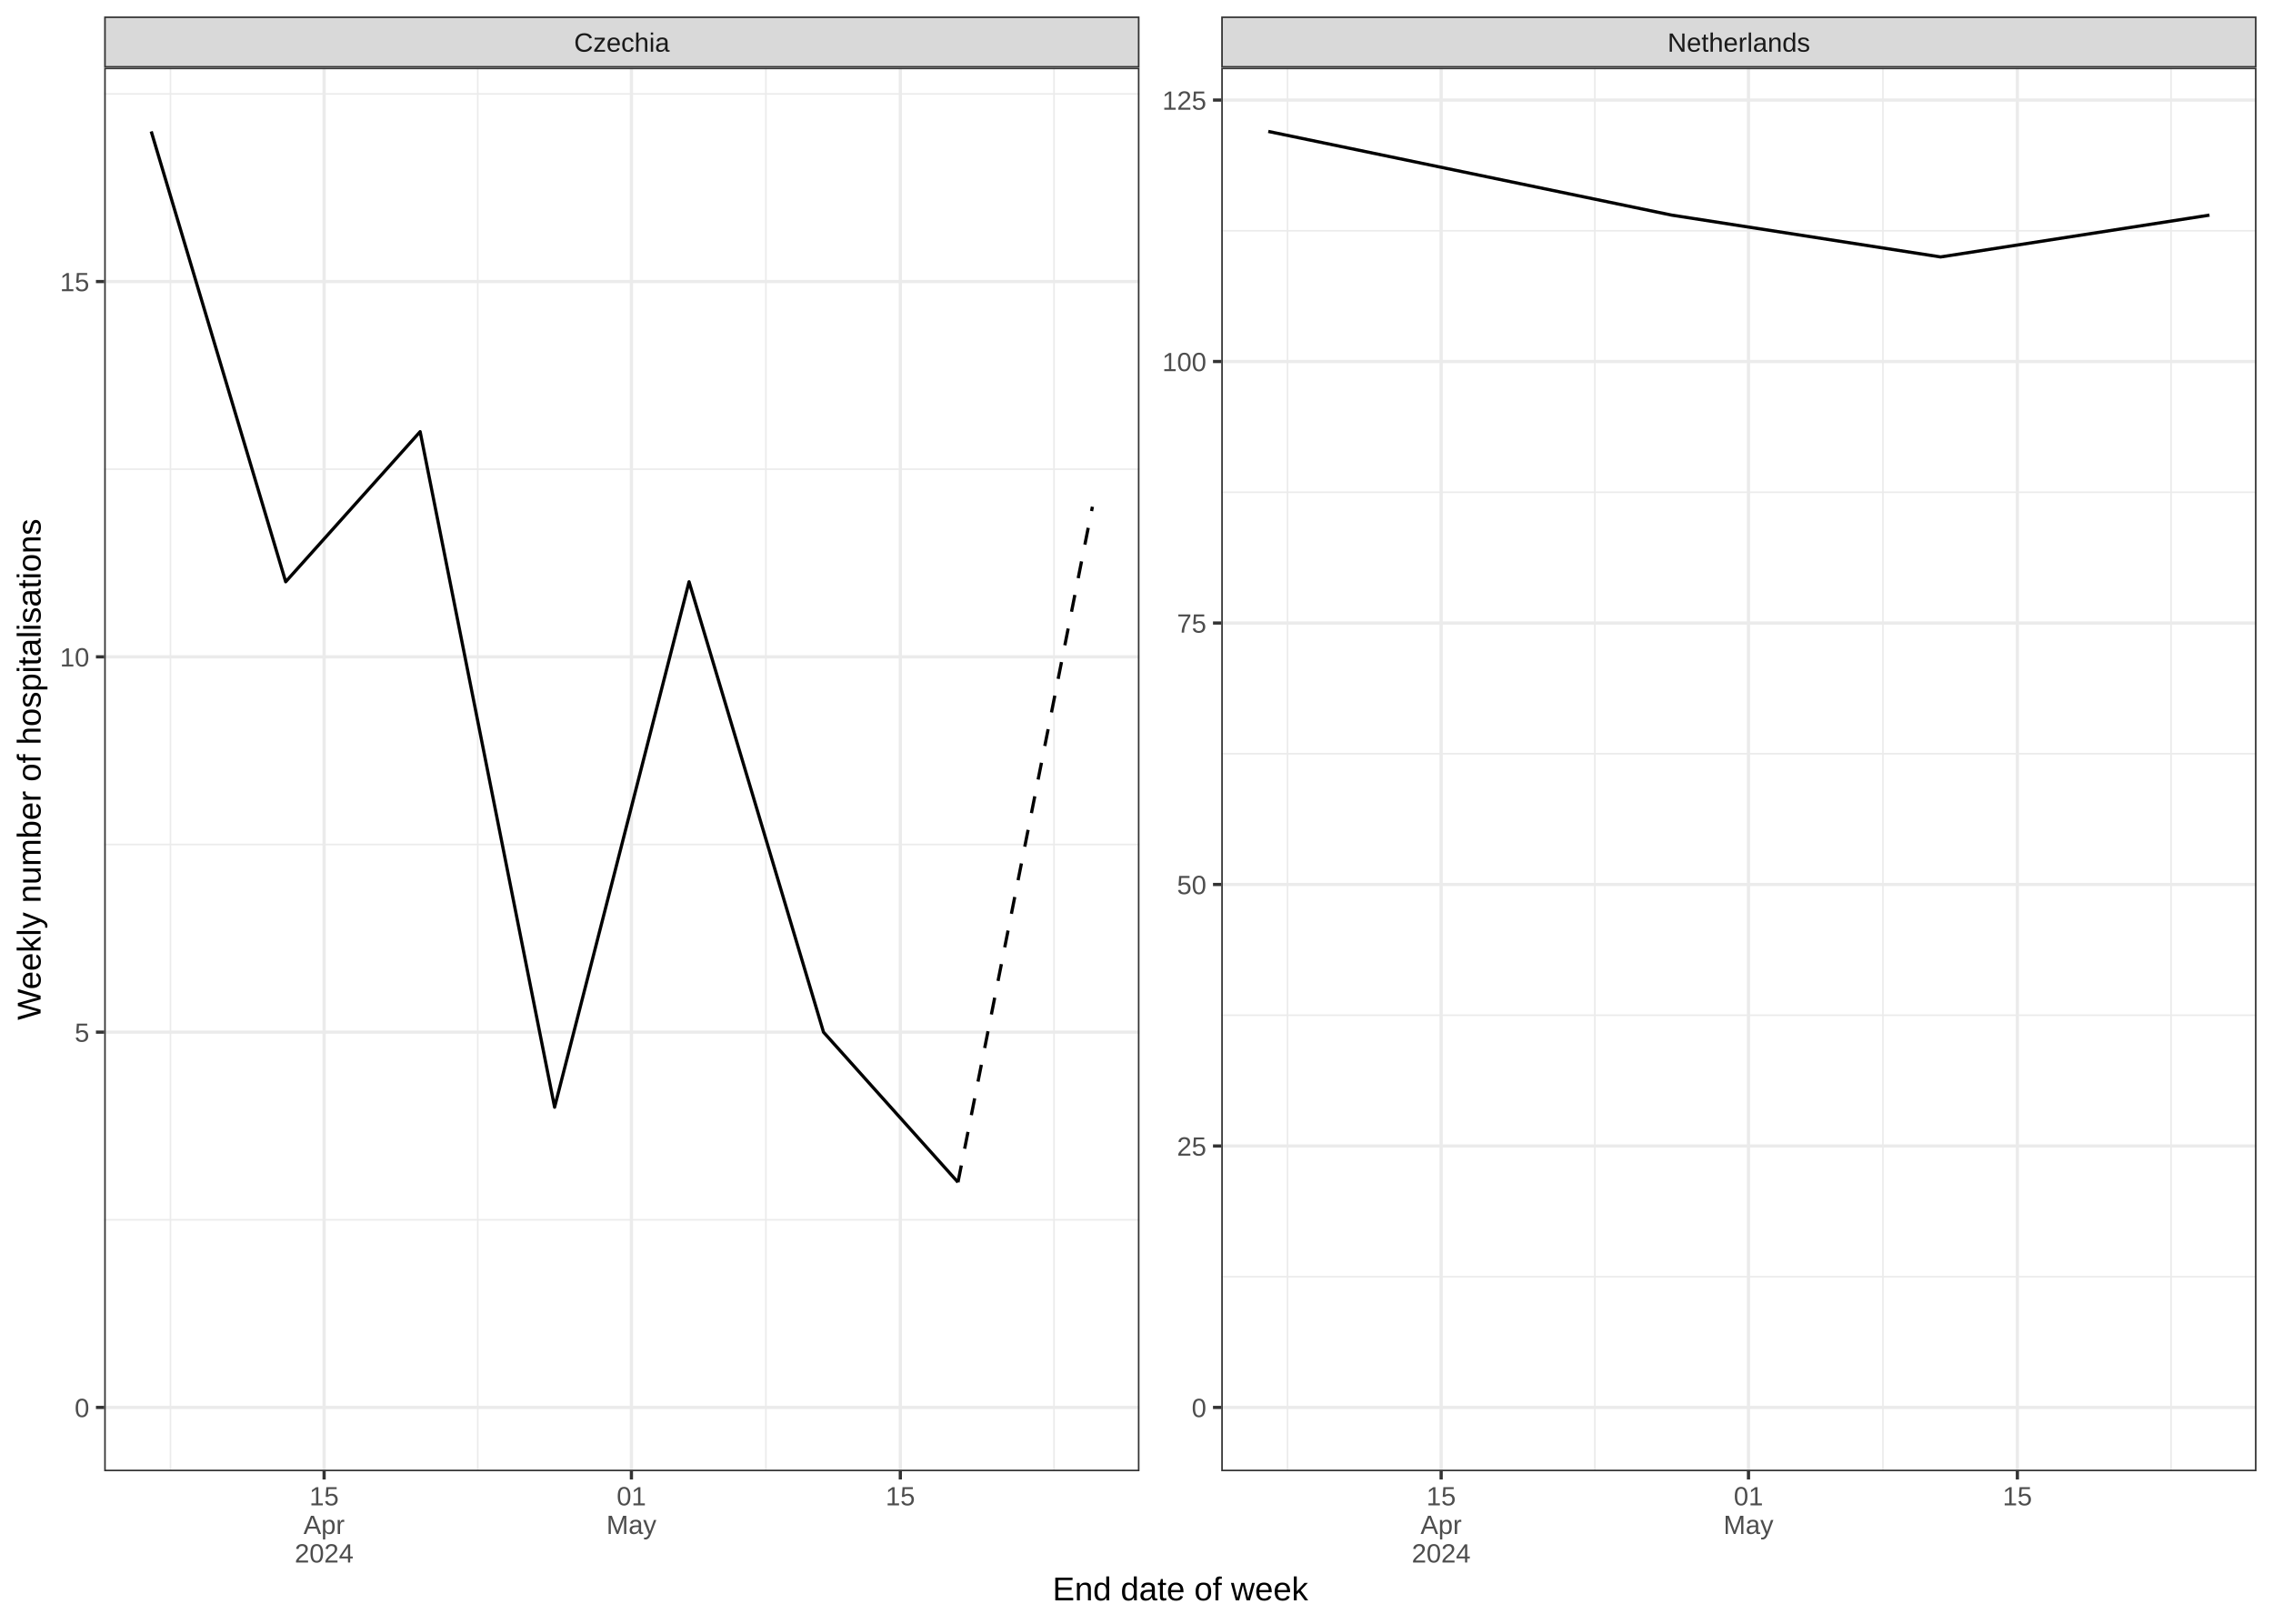
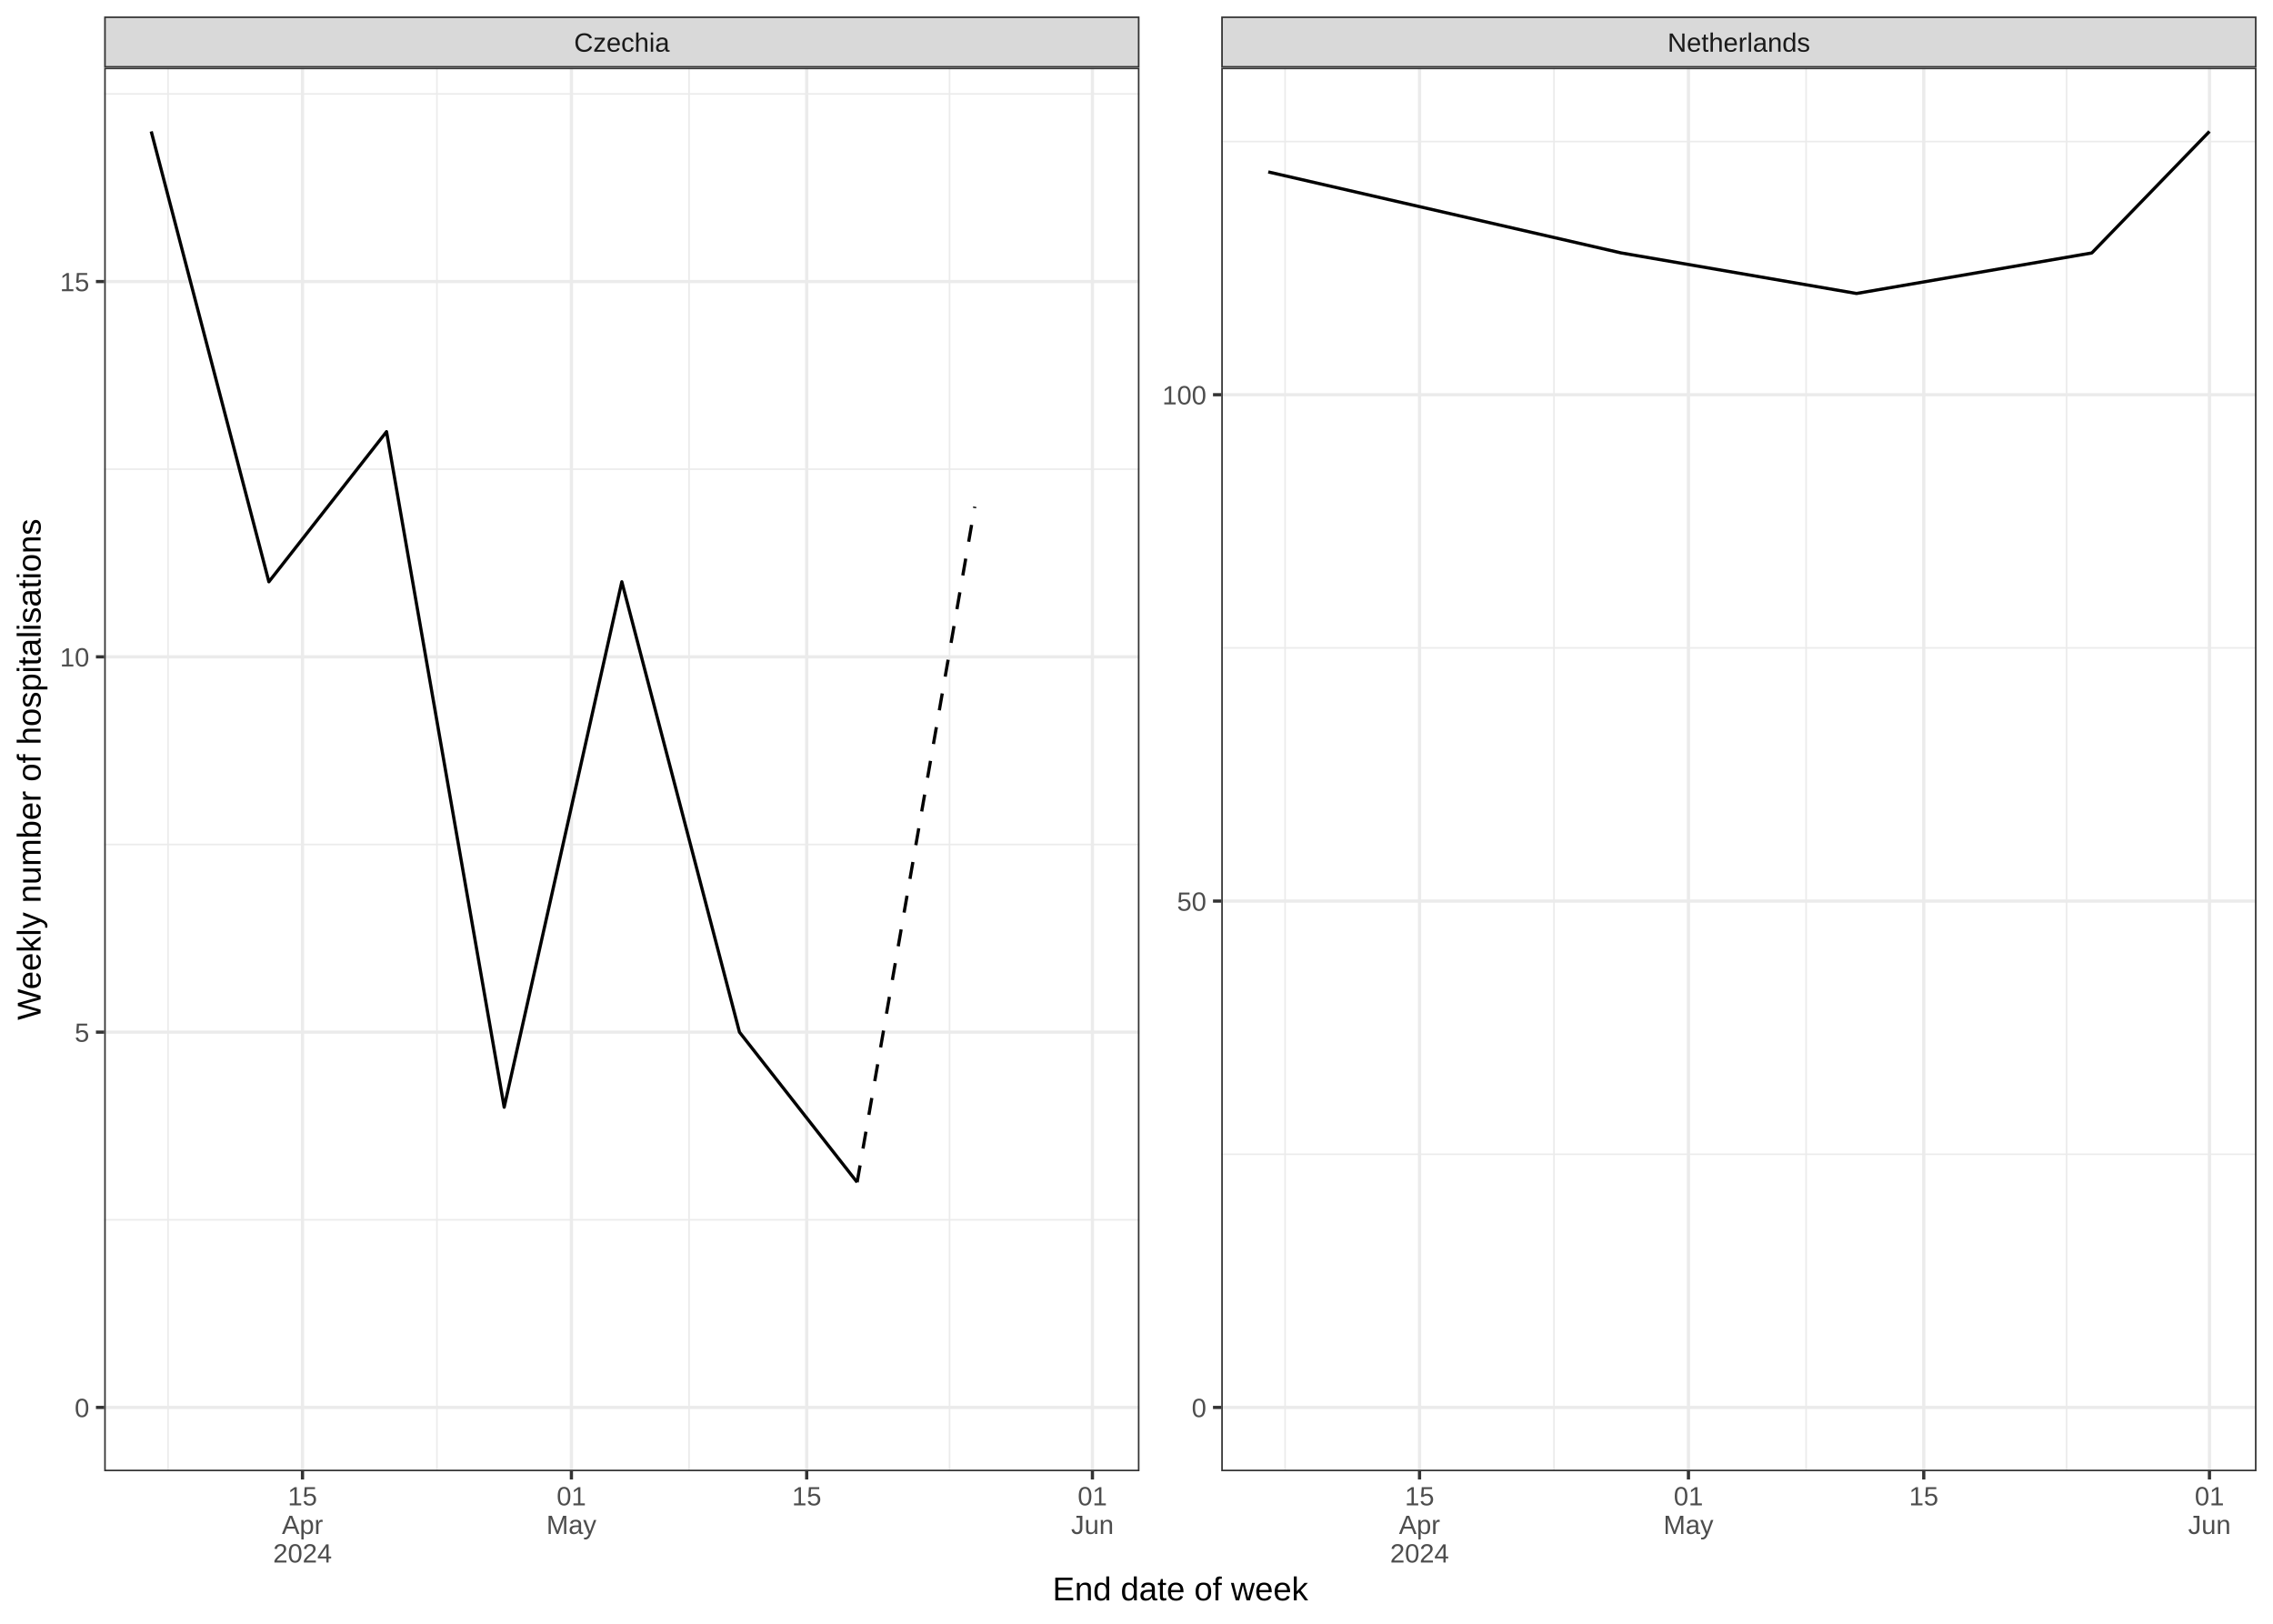
<svg xmlns="http://www.w3.org/2000/svg" class="svglite" width="756.00pt" height="540.00pt" viewBox="0 0 756.00 540.00">
  <defs>
    <style type="text/css">
    .svglite line, .svglite polyline, .svglite polygon, .svglite path, .svglite rect, .svglite circle {
      fill: none;
      stroke: #000000;
      stroke-linecap: round;
      stroke-linejoin: round;
      stroke-miterlimit: 10.00;
    }
    .svglite text {
      white-space: pre;
    }
  </style>
  </defs>
  <rect width="100%" height="100%" style="stroke: none; fill: #FFFFFF;" />
  <defs>
    <clipPath id="cpMC4wMHw3NTYuMDB8MC4wMHw1NDAuMDA=">
      <rect x="0.00" y="0.00" width="756.00" height="540.00" />
    </clipPath>
  </defs>
  <g clip-path="url(#cpMC4wMHw3NTYuMDB8MC4wMHw1NDAuMDA=)">
    <rect x="0.00" y="0.00" width="756.00" height="540.00" style="stroke-width: 1.07; stroke: #FFFFFF; fill: #FFFFFF;" />
  </g>
  <defs>
    <clipPath id="cpMzQuNjV8Mzc4Ljk5fDIyLjQ5fDQ4OS4yOQ==">
      <rect x="34.65" y="22.49" width="344.34" height="466.80" />
    </clipPath>
  </defs>
  <g clip-path="url(#cpMzQuNjV8Mzc4Ljk5fDIyLjQ5fDQ4OS4yOQ==)">
    <rect x="34.65" y="22.49" width="344.34" height="466.80" style="stroke-width: 1.07; stroke: none; fill: #FFFFFF;" />
    <polyline points="34.65,405.66 378.99,405.66 " style="stroke-width: 0.53; stroke: #EBEBEB; stroke-linecap: butt;" />
    <polyline points="34.65,280.85 378.99,280.85 " style="stroke-width: 0.53; stroke: #EBEBEB; stroke-linecap: butt;" />
    <polyline points="34.65,156.04 378.99,156.04 " style="stroke-width: 0.53; stroke: #EBEBEB; stroke-linecap: butt;" />
    <polyline points="34.65,31.23 378.99,31.23 " style="stroke-width: 0.53; stroke: #EBEBEB; stroke-linecap: butt;" />
-     <polyline points="56.69,489.29 56.69,22.49 " style="stroke-width: 0.53; stroke: #EBEBEB; stroke-linecap: butt;" />
-     <polyline points="158.91,489.29 158.91,22.49 " style="stroke-width: 0.53; stroke: #EBEBEB; stroke-linecap: butt;" />
-     <polyline points="254.73,489.29 254.73,22.49 " style="stroke-width: 0.53; stroke: #EBEBEB; stroke-linecap: butt;" />
-     <polyline points="350.56,489.29 350.56,22.49 " style="stroke-width: 0.53; stroke: #EBEBEB; stroke-linecap: butt;" />
+     <polyline points="55.89,489.29 55.89,22.49 " style="stroke-width: 0.53; stroke: #EBEBEB; stroke-linecap: butt;" />
+     <polyline points="145.33,489.29 145.33,22.49 " style="stroke-width: 0.53; stroke: #EBEBEB; stroke-linecap: butt;" />
+     <polyline points="229.18,489.29 229.18,22.49 " style="stroke-width: 0.53; stroke: #EBEBEB; stroke-linecap: butt;" />
+     <polyline points="315.82,489.29 315.82,22.49 " style="stroke-width: 0.53; stroke: #EBEBEB; stroke-linecap: butt;" />
    <polyline points="34.65,468.07 378.99,468.07 " style="stroke-width: 1.07; stroke: #EBEBEB; stroke-linecap: butt;" />
    <polyline points="34.65,343.26 378.99,343.26 " style="stroke-width: 1.07; stroke: #EBEBEB; stroke-linecap: butt;" />
    <polyline points="34.65,218.45 378.99,218.45 " style="stroke-width: 1.07; stroke: #EBEBEB; stroke-linecap: butt;" />
    <polyline points="34.65,93.63 378.99,93.63 " style="stroke-width: 1.07; stroke: #EBEBEB; stroke-linecap: butt;" />
-     <polyline points="107.80,489.29 107.80,22.49 " style="stroke-width: 1.07; stroke: #EBEBEB; stroke-linecap: butt;" />
-     <polyline points="210.01,489.29 210.01,22.49 " style="stroke-width: 1.07; stroke: #EBEBEB; stroke-linecap: butt;" />
-     <polyline points="299.45,489.29 299.45,22.49 " style="stroke-width: 1.07; stroke: #EBEBEB; stroke-linecap: butt;" />
-     <polyline points="50.30,43.71 95.02,193.48 139.74,143.56 184.46,368.22 229.18,193.48 273.90,343.26 318.62,393.18 " style="stroke-width: 1.07; stroke-linecap: butt;" />
-     <polyline points="318.62,393.18 363.34,168.52 " style="stroke-width: 1.07; stroke-dasharray: 5.69,5.69; stroke-linecap: butt;" />
+     <polyline points="100.61,489.29 100.61,22.49 " style="stroke-width: 1.07; stroke: #EBEBEB; stroke-linecap: butt;" />
+     <polyline points="190.05,489.29 190.05,22.49 " style="stroke-width: 1.07; stroke: #EBEBEB; stroke-linecap: butt;" />
+     <polyline points="268.31,489.29 268.31,22.49 " style="stroke-width: 1.07; stroke: #EBEBEB; stroke-linecap: butt;" />
+     <polyline points="363.34,489.29 363.34,22.49 " style="stroke-width: 1.07; stroke: #EBEBEB; stroke-linecap: butt;" />
+     <polyline points="50.30,43.71 89.43,193.48 128.56,143.56 167.69,368.22 206.82,193.48 245.95,343.26 285.08,393.18 " style="stroke-width: 1.07; stroke-linecap: butt;" />
+     <polyline points="285.08,393.18 324.21,168.52 " style="stroke-width: 1.07; stroke-dasharray: 5.69,5.69; stroke-linecap: butt;" />
    <rect x="34.65" y="22.49" width="344.34" height="466.80" style="stroke-width: 1.07; stroke: #333333;" />
  </g>
  <g clip-path="url(#cpMC4wMHw3NTYuMDB8MC4wMHw1NDAuMDA=)">
</g>
  <defs>
    <clipPath id="cpNDA2LjE4fDc1MC41MnwyMi40OXw0ODkuMjk=">
      <rect x="406.18" y="22.49" width="344.34" height="466.80" />
    </clipPath>
  </defs>
  <g clip-path="url(#cpNDA2LjE4fDc1MC41MnwyMi40OXw0ODkuMjk=)">
    <rect x="406.18" y="22.49" width="344.34" height="466.80" style="stroke-width: 1.07; stroke: none; fill: #FFFFFF;" />
-     <polyline points="406.18,424.59 750.52,424.59 " style="stroke-width: 0.53; stroke: #EBEBEB; stroke-linecap: butt;" />
-     <polyline points="406.18,337.63 750.52,337.63 " style="stroke-width: 0.53; stroke: #EBEBEB; stroke-linecap: butt;" />
-     <polyline points="406.18,250.67 750.52,250.67 " style="stroke-width: 0.53; stroke: #EBEBEB; stroke-linecap: butt;" />
-     <polyline points="406.18,163.71 750.52,163.71 " style="stroke-width: 0.53; stroke: #EBEBEB; stroke-linecap: butt;" />
-     <polyline points="406.18,76.75 750.52,76.75 " style="stroke-width: 0.53; stroke: #EBEBEB; stroke-linecap: butt;" />
-     <polyline points="428.22,489.29 428.22,22.49 " style="stroke-width: 0.53; stroke: #EBEBEB; stroke-linecap: butt;" />
-     <polyline points="530.44,489.29 530.44,22.49 " style="stroke-width: 0.53; stroke: #EBEBEB; stroke-linecap: butt;" />
-     <polyline points="626.26,489.29 626.26,22.49 " style="stroke-width: 0.53; stroke: #EBEBEB; stroke-linecap: butt;" />
-     <polyline points="722.09,489.29 722.09,22.49 " style="stroke-width: 0.53; stroke: #EBEBEB; stroke-linecap: butt;" />
+     <polyline points="406.18,383.87 750.52,383.87 " style="stroke-width: 0.53; stroke: #EBEBEB; stroke-linecap: butt;" />
+     <polyline points="406.18,215.47 750.52,215.47 " style="stroke-width: 0.53; stroke: #EBEBEB; stroke-linecap: butt;" />
+     <polyline points="406.18,47.08 750.52,47.08 " style="stroke-width: 0.53; stroke: #EBEBEB; stroke-linecap: butt;" />
+     <polyline points="427.42,489.29 427.42,22.49 " style="stroke-width: 0.53; stroke: #EBEBEB; stroke-linecap: butt;" />
+     <polyline points="516.86,489.29 516.86,22.49 " style="stroke-width: 0.53; stroke: #EBEBEB; stroke-linecap: butt;" />
+     <polyline points="600.71,489.29 600.71,22.49 " style="stroke-width: 0.53; stroke: #EBEBEB; stroke-linecap: butt;" />
+     <polyline points="687.35,489.29 687.35,22.49 " style="stroke-width: 0.53; stroke: #EBEBEB; stroke-linecap: butt;" />
    <polyline points="406.18,468.07 750.52,468.07 " style="stroke-width: 1.07; stroke: #EBEBEB; stroke-linecap: butt;" />
-     <polyline points="406.18,381.11 750.52,381.11 " style="stroke-width: 1.07; stroke: #EBEBEB; stroke-linecap: butt;" />
-     <polyline points="406.18,294.15 750.52,294.15 " style="stroke-width: 1.07; stroke: #EBEBEB; stroke-linecap: butt;" />
-     <polyline points="406.18,207.19 750.52,207.19 " style="stroke-width: 1.07; stroke: #EBEBEB; stroke-linecap: butt;" />
-     <polyline points="406.18,120.23 750.52,120.23 " style="stroke-width: 1.07; stroke: #EBEBEB; stroke-linecap: butt;" />
-     <polyline points="406.18,33.27 750.52,33.27 " style="stroke-width: 1.07; stroke: #EBEBEB; stroke-linecap: butt;" />
-     <polyline points="479.33,489.29 479.33,22.49 " style="stroke-width: 1.07; stroke: #EBEBEB; stroke-linecap: butt;" />
-     <polyline points="581.55,489.29 581.55,22.49 " style="stroke-width: 1.07; stroke: #EBEBEB; stroke-linecap: butt;" />
-     <polyline points="670.98,489.29 670.98,22.49 " style="stroke-width: 1.07; stroke: #EBEBEB; stroke-linecap: butt;" />
-     <polyline points="421.83,43.71 555.99,71.54 645.43,85.45 734.87,71.54 " style="stroke-width: 1.07; stroke-linecap: butt;" />
+     <polyline points="406.18,299.67 750.52,299.67 " style="stroke-width: 1.07; stroke: #EBEBEB; stroke-linecap: butt;" />
+     <polyline points="406.18,131.28 750.52,131.28 " style="stroke-width: 1.07; stroke: #EBEBEB; stroke-linecap: butt;" />
+     <polyline points="472.14,489.29 472.14,22.49 " style="stroke-width: 1.07; stroke: #EBEBEB; stroke-linecap: butt;" />
+     <polyline points="561.58,489.29 561.58,22.49 " style="stroke-width: 1.07; stroke: #EBEBEB; stroke-linecap: butt;" />
+     <polyline points="639.84,489.29 639.84,22.49 " style="stroke-width: 1.07; stroke: #EBEBEB; stroke-linecap: butt;" />
+     <polyline points="734.87,489.29 734.87,22.49 " style="stroke-width: 1.07; stroke: #EBEBEB; stroke-linecap: butt;" />
+     <polyline points="421.83,57.18 539.22,84.12 617.48,97.60 695.74,84.12 734.87,43.71 " style="stroke-width: 1.07; stroke-linecap: butt;" />
    <rect x="406.18" y="22.49" width="344.34" height="466.80" style="stroke-width: 1.07; stroke: #333333;" />
  </g>
  <g clip-path="url(#cpMC4wMHw3NTYuMDB8MC4wMHw1NDAuMDA=)">
</g>
  <defs>
    <clipPath id="cpMzQuNjV8Mzc4Ljk5fDUuNDh8MjIuNDk=">
      <rect x="34.65" y="5.48" width="344.34" height="17.01" />
    </clipPath>
  </defs>
  <g clip-path="url(#cpMzQuNjV8Mzc4Ljk5fDUuNDh8MjIuNDk=)">
    <rect x="34.65" y="5.48" width="344.34" height="17.01" style="stroke-width: 1.07; stroke: #333333; fill: #D9D9D9;" />
    <text x="206.82" y="17.19" text-anchor="middle" style="font-size: 8.80px;fill: #1A1A1A; font-family: &quot;Liberation Sans&quot;;" textLength="34.42px" lengthAdjust="spacingAndGlyphs">Czechia</text>
  </g>
  <g clip-path="url(#cpMC4wMHw3NTYuMDB8MC4wMHw1NDAuMDA=)">
</g>
  <defs>
    <clipPath id="cpNDA2LjE4fDc1MC41Mnw1LjQ4fDIyLjQ5">
      <rect x="406.18" y="5.48" width="344.34" height="17.01" />
    </clipPath>
  </defs>
  <g clip-path="url(#cpNDA2LjE4fDc1MC41Mnw1LjQ4fDIyLjQ5)">
    <rect x="406.18" y="5.48" width="344.34" height="17.01" style="stroke-width: 1.07; stroke: #333333; fill: #D9D9D9;" />
    <text x="578.35" y="17.19" text-anchor="middle" style="font-size: 8.80px;fill: #1A1A1A; font-family: &quot;Liberation Sans&quot;;" textLength="53.63px" lengthAdjust="spacingAndGlyphs">Netherlands</text>
  </g>
  <g clip-path="url(#cpMC4wMHw3NTYuMDB8MC4wMHw1NDAuMDA=)">
-     <polyline points="107.80,492.03 107.80,489.29 " style="stroke-width: 1.07; stroke: #333333; stroke-linecap: butt;" />
-     <polyline points="210.01,492.03 210.01,489.29 " style="stroke-width: 1.07; stroke: #333333; stroke-linecap: butt;" />
-     <polyline points="299.45,492.03 299.45,489.29 " style="stroke-width: 1.07; stroke: #333333; stroke-linecap: butt;" />
-     <text x="107.80" y="500.63" text-anchor="middle" style="font-size: 8.80px;fill: #4D4D4D; font-family: &quot;Liberation Sans&quot;;" textLength="11.19px" lengthAdjust="spacingAndGlyphs">15</text>
-     <text x="107.80" y="510.14" text-anchor="middle" style="font-size: 8.80px;fill: #4D4D4D; font-family: &quot;Liberation Sans&quot;;" textLength="15.22px" lengthAdjust="spacingAndGlyphs">Apr</text>
-     <text x="107.80" y="519.64" text-anchor="middle" style="font-size: 8.80px;fill: #4D4D4D; font-family: &quot;Liberation Sans&quot;;" textLength="22.38px" lengthAdjust="spacingAndGlyphs">2024</text>
-     <text x="210.01" y="500.63" text-anchor="middle" style="font-size: 8.80px;fill: #4D4D4D; font-family: &quot;Liberation Sans&quot;;" textLength="11.19px" lengthAdjust="spacingAndGlyphs">01</text>
-     <text x="210.01" y="510.14" text-anchor="middle" style="font-size: 8.80px;fill: #4D4D4D; font-family: &quot;Liberation Sans&quot;;" textLength="18.19px" lengthAdjust="spacingAndGlyphs">May</text>
-     <text x="299.45" y="500.63" text-anchor="middle" style="font-size: 8.80px;fill: #4D4D4D; font-family: &quot;Liberation Sans&quot;;" textLength="11.19px" lengthAdjust="spacingAndGlyphs">15</text>
-     <polyline points="479.33,492.03 479.33,489.29 " style="stroke-width: 1.07; stroke: #333333; stroke-linecap: butt;" />
-     <polyline points="581.55,492.03 581.55,489.29 " style="stroke-width: 1.07; stroke: #333333; stroke-linecap: butt;" />
-     <polyline points="670.98,492.03 670.98,489.29 " style="stroke-width: 1.07; stroke: #333333; stroke-linecap: butt;" />
-     <text x="479.33" y="500.63" text-anchor="middle" style="font-size: 8.80px;fill: #4D4D4D; font-family: &quot;Liberation Sans&quot;;" textLength="11.19px" lengthAdjust="spacingAndGlyphs">15</text>
-     <text x="479.33" y="510.14" text-anchor="middle" style="font-size: 8.80px;fill: #4D4D4D; font-family: &quot;Liberation Sans&quot;;" textLength="15.22px" lengthAdjust="spacingAndGlyphs">Apr</text>
-     <text x="479.33" y="519.64" text-anchor="middle" style="font-size: 8.80px;fill: #4D4D4D; font-family: &quot;Liberation Sans&quot;;" textLength="22.38px" lengthAdjust="spacingAndGlyphs">2024</text>
-     <text x="581.55" y="500.63" text-anchor="middle" style="font-size: 8.80px;fill: #4D4D4D; font-family: &quot;Liberation Sans&quot;;" textLength="11.19px" lengthAdjust="spacingAndGlyphs">01</text>
-     <text x="581.55" y="510.14" text-anchor="middle" style="font-size: 8.80px;fill: #4D4D4D; font-family: &quot;Liberation Sans&quot;;" textLength="18.19px" lengthAdjust="spacingAndGlyphs">May</text>
-     <text x="670.98" y="500.63" text-anchor="middle" style="font-size: 8.80px;fill: #4D4D4D; font-family: &quot;Liberation Sans&quot;;" textLength="11.19px" lengthAdjust="spacingAndGlyphs">15</text>
+     <polyline points="100.61,492.03 100.61,489.29 " style="stroke-width: 1.07; stroke: #333333; stroke-linecap: butt;" />
+     <polyline points="190.05,492.03 190.05,489.29 " style="stroke-width: 1.07; stroke: #333333; stroke-linecap: butt;" />
+     <polyline points="268.31,492.03 268.31,489.29 " style="stroke-width: 1.07; stroke: #333333; stroke-linecap: butt;" />
+     <polyline points="363.34,492.03 363.34,489.29 " style="stroke-width: 1.07; stroke: #333333; stroke-linecap: butt;" />
+     <text x="100.61" y="500.63" text-anchor="middle" style="font-size: 8.80px;fill: #4D4D4D; font-family: &quot;Liberation Sans&quot;;" textLength="11.19px" lengthAdjust="spacingAndGlyphs">15</text>
+     <text x="100.61" y="510.14" text-anchor="middle" style="font-size: 8.80px;fill: #4D4D4D; font-family: &quot;Liberation Sans&quot;;" textLength="15.22px" lengthAdjust="spacingAndGlyphs">Apr</text>
+     <text x="100.61" y="519.64" text-anchor="middle" style="font-size: 8.80px;fill: #4D4D4D; font-family: &quot;Liberation Sans&quot;;" textLength="22.38px" lengthAdjust="spacingAndGlyphs">2024</text>
+     <text x="190.05" y="500.63" text-anchor="middle" style="font-size: 8.80px;fill: #4D4D4D; font-family: &quot;Liberation Sans&quot;;" textLength="11.19px" lengthAdjust="spacingAndGlyphs">01</text>
+     <text x="190.05" y="510.14" text-anchor="middle" style="font-size: 8.80px;fill: #4D4D4D; font-family: &quot;Liberation Sans&quot;;" textLength="18.19px" lengthAdjust="spacingAndGlyphs">May</text>
+     <text x="268.31" y="500.63" text-anchor="middle" style="font-size: 8.80px;fill: #4D4D4D; font-family: &quot;Liberation Sans&quot;;" textLength="11.19px" lengthAdjust="spacingAndGlyphs">15</text>
+     <text x="363.34" y="500.63" text-anchor="middle" style="font-size: 8.80px;fill: #4D4D4D; font-family: &quot;Liberation Sans&quot;;" textLength="11.19px" lengthAdjust="spacingAndGlyphs">01</text>
+     <text x="363.34" y="510.14" text-anchor="middle" style="font-size: 8.80px;fill: #4D4D4D; font-family: &quot;Liberation Sans&quot;;" textLength="13.74px" lengthAdjust="spacingAndGlyphs">Jun</text>
+     <polyline points="472.14,492.03 472.14,489.29 " style="stroke-width: 1.07; stroke: #333333; stroke-linecap: butt;" />
+     <polyline points="561.58,492.03 561.58,489.29 " style="stroke-width: 1.07; stroke: #333333; stroke-linecap: butt;" />
+     <polyline points="639.84,492.03 639.84,489.29 " style="stroke-width: 1.07; stroke: #333333; stroke-linecap: butt;" />
+     <polyline points="734.87,492.03 734.87,489.29 " style="stroke-width: 1.07; stroke: #333333; stroke-linecap: butt;" />
+     <text x="472.14" y="500.63" text-anchor="middle" style="font-size: 8.80px;fill: #4D4D4D; font-family: &quot;Liberation Sans&quot;;" textLength="11.19px" lengthAdjust="spacingAndGlyphs">15</text>
+     <text x="472.14" y="510.14" text-anchor="middle" style="font-size: 8.80px;fill: #4D4D4D; font-family: &quot;Liberation Sans&quot;;" textLength="15.22px" lengthAdjust="spacingAndGlyphs">Apr</text>
+     <text x="472.14" y="519.64" text-anchor="middle" style="font-size: 8.80px;fill: #4D4D4D; font-family: &quot;Liberation Sans&quot;;" textLength="22.38px" lengthAdjust="spacingAndGlyphs">2024</text>
+     <text x="561.58" y="500.63" text-anchor="middle" style="font-size: 8.80px;fill: #4D4D4D; font-family: &quot;Liberation Sans&quot;;" textLength="11.19px" lengthAdjust="spacingAndGlyphs">01</text>
+     <text x="561.58" y="510.14" text-anchor="middle" style="font-size: 8.80px;fill: #4D4D4D; font-family: &quot;Liberation Sans&quot;;" textLength="18.19px" lengthAdjust="spacingAndGlyphs">May</text>
+     <text x="639.84" y="500.63" text-anchor="middle" style="font-size: 8.80px;fill: #4D4D4D; font-family: &quot;Liberation Sans&quot;;" textLength="11.19px" lengthAdjust="spacingAndGlyphs">15</text>
+     <text x="734.87" y="500.63" text-anchor="middle" style="font-size: 8.80px;fill: #4D4D4D; font-family: &quot;Liberation Sans&quot;;" textLength="11.19px" lengthAdjust="spacingAndGlyphs">01</text>
+     <text x="734.87" y="510.14" text-anchor="middle" style="font-size: 8.80px;fill: #4D4D4D; font-family: &quot;Liberation Sans&quot;;" textLength="13.74px" lengthAdjust="spacingAndGlyphs">Jun</text>
    <text x="401.25" y="471.28" text-anchor="end" style="font-size: 8.80px;fill: #4D4D4D; font-family: &quot;Liberation Sans&quot;;" textLength="5.59px" lengthAdjust="spacingAndGlyphs">0</text>
-     <text x="401.25" y="384.32" text-anchor="end" style="font-size: 8.80px;fill: #4D4D4D; font-family: &quot;Liberation Sans&quot;;" textLength="11.19px" lengthAdjust="spacingAndGlyphs">25</text>
-     <text x="401.25" y="297.36" text-anchor="end" style="font-size: 8.80px;fill: #4D4D4D; font-family: &quot;Liberation Sans&quot;;" textLength="11.19px" lengthAdjust="spacingAndGlyphs">50</text>
-     <text x="401.25" y="210.40" text-anchor="end" style="font-size: 8.80px;fill: #4D4D4D; font-family: &quot;Liberation Sans&quot;;" textLength="11.19px" lengthAdjust="spacingAndGlyphs">75</text>
-     <text x="401.25" y="123.44" text-anchor="end" style="font-size: 8.80px;fill: #4D4D4D; font-family: &quot;Liberation Sans&quot;;" textLength="16.78px" lengthAdjust="spacingAndGlyphs">100</text>
-     <text x="401.25" y="36.48" text-anchor="end" style="font-size: 8.80px;fill: #4D4D4D; font-family: &quot;Liberation Sans&quot;;" textLength="16.78px" lengthAdjust="spacingAndGlyphs">125</text>
+     <text x="401.25" y="302.88" text-anchor="end" style="font-size: 8.80px;fill: #4D4D4D; font-family: &quot;Liberation Sans&quot;;" textLength="11.19px" lengthAdjust="spacingAndGlyphs">50</text>
+     <text x="401.25" y="134.48" text-anchor="end" style="font-size: 8.80px;fill: #4D4D4D; font-family: &quot;Liberation Sans&quot;;" textLength="16.78px" lengthAdjust="spacingAndGlyphs">100</text>
    <polyline points="403.44,468.07 406.18,468.07 " style="stroke-width: 1.07; stroke: #333333; stroke-linecap: butt;" />
-     <polyline points="403.44,381.11 406.18,381.11 " style="stroke-width: 1.07; stroke: #333333; stroke-linecap: butt;" />
-     <polyline points="403.44,294.15 406.18,294.15 " style="stroke-width: 1.07; stroke: #333333; stroke-linecap: butt;" />
-     <polyline points="403.44,207.19 406.18,207.19 " style="stroke-width: 1.07; stroke: #333333; stroke-linecap: butt;" />
-     <polyline points="403.44,120.23 406.18,120.23 " style="stroke-width: 1.07; stroke: #333333; stroke-linecap: butt;" />
-     <polyline points="403.44,33.27 406.18,33.27 " style="stroke-width: 1.07; stroke: #333333; stroke-linecap: butt;" />
+     <polyline points="403.44,299.67 406.18,299.67 " style="stroke-width: 1.07; stroke: #333333; stroke-linecap: butt;" />
+     <polyline points="403.44,131.28 406.18,131.28 " style="stroke-width: 1.07; stroke: #333333; stroke-linecap: butt;" />
    <text x="29.72" y="471.28" text-anchor="end" style="font-size: 8.80px;fill: #4D4D4D; font-family: &quot;Liberation Sans&quot;;" textLength="5.59px" lengthAdjust="spacingAndGlyphs">0</text>
    <text x="29.72" y="346.46" text-anchor="end" style="font-size: 8.80px;fill: #4D4D4D; font-family: &quot;Liberation Sans&quot;;" textLength="5.59px" lengthAdjust="spacingAndGlyphs">5</text>
    <text x="29.72" y="221.65" text-anchor="end" style="font-size: 8.80px;fill: #4D4D4D; font-family: &quot;Liberation Sans&quot;;" textLength="11.19px" lengthAdjust="spacingAndGlyphs">10</text>
    <text x="29.72" y="96.84" text-anchor="end" style="font-size: 8.80px;fill: #4D4D4D; font-family: &quot;Liberation Sans&quot;;" textLength="11.19px" lengthAdjust="spacingAndGlyphs">15</text>
    <polyline points="31.91,468.07 34.65,468.07 " style="stroke-width: 1.07; stroke: #333333; stroke-linecap: butt;" />
    <polyline points="31.91,343.26 34.65,343.26 " style="stroke-width: 1.07; stroke: #333333; stroke-linecap: butt;" />
    <polyline points="31.91,218.45 34.65,218.45 " style="stroke-width: 1.07; stroke: #333333; stroke-linecap: butt;" />
    <polyline points="31.91,93.63 34.65,93.63 " style="stroke-width: 1.07; stroke: #333333; stroke-linecap: butt;" />
    <text x="392.59" y="532.23" text-anchor="middle" style="font-size: 11.00px; font-family: &quot;Liberation Sans&quot;;" textLength="95.72px" lengthAdjust="spacingAndGlyphs">End date of week</text>
    <text transform="translate(13.50,255.89) rotate(-90)" text-anchor="middle" style="font-size: 11.00px; font-family: &quot;Liberation Sans&quot;;" textLength="189.66px" lengthAdjust="spacingAndGlyphs">Weekly number of hospitalisations</text>
  </g>
</svg>
